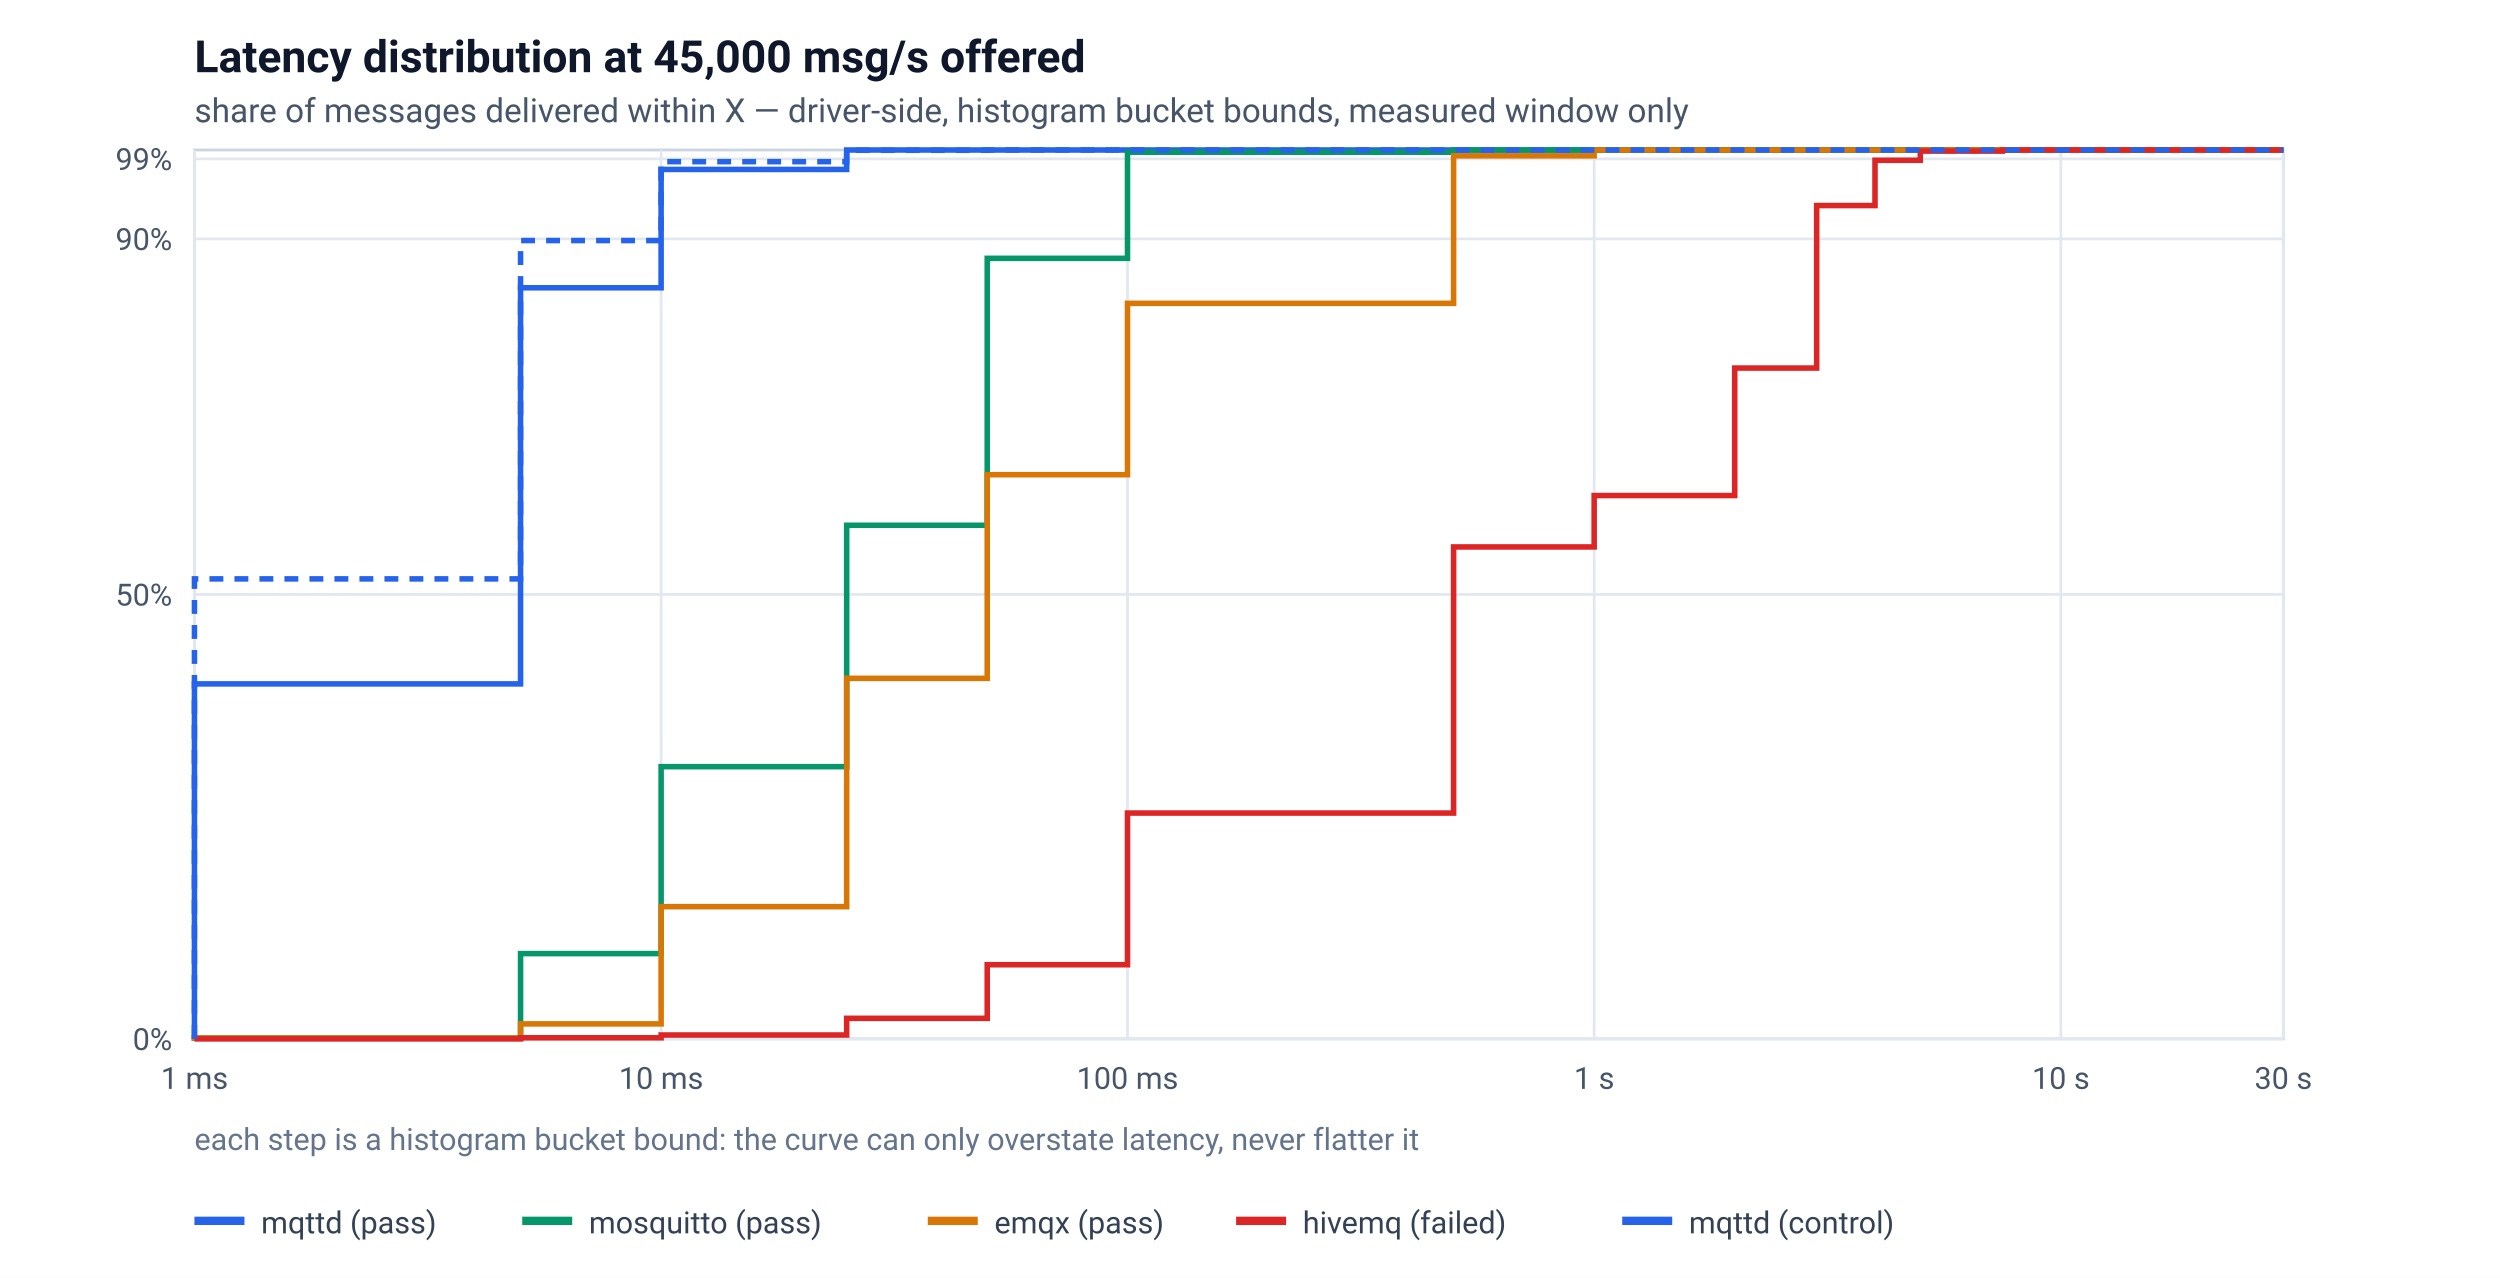
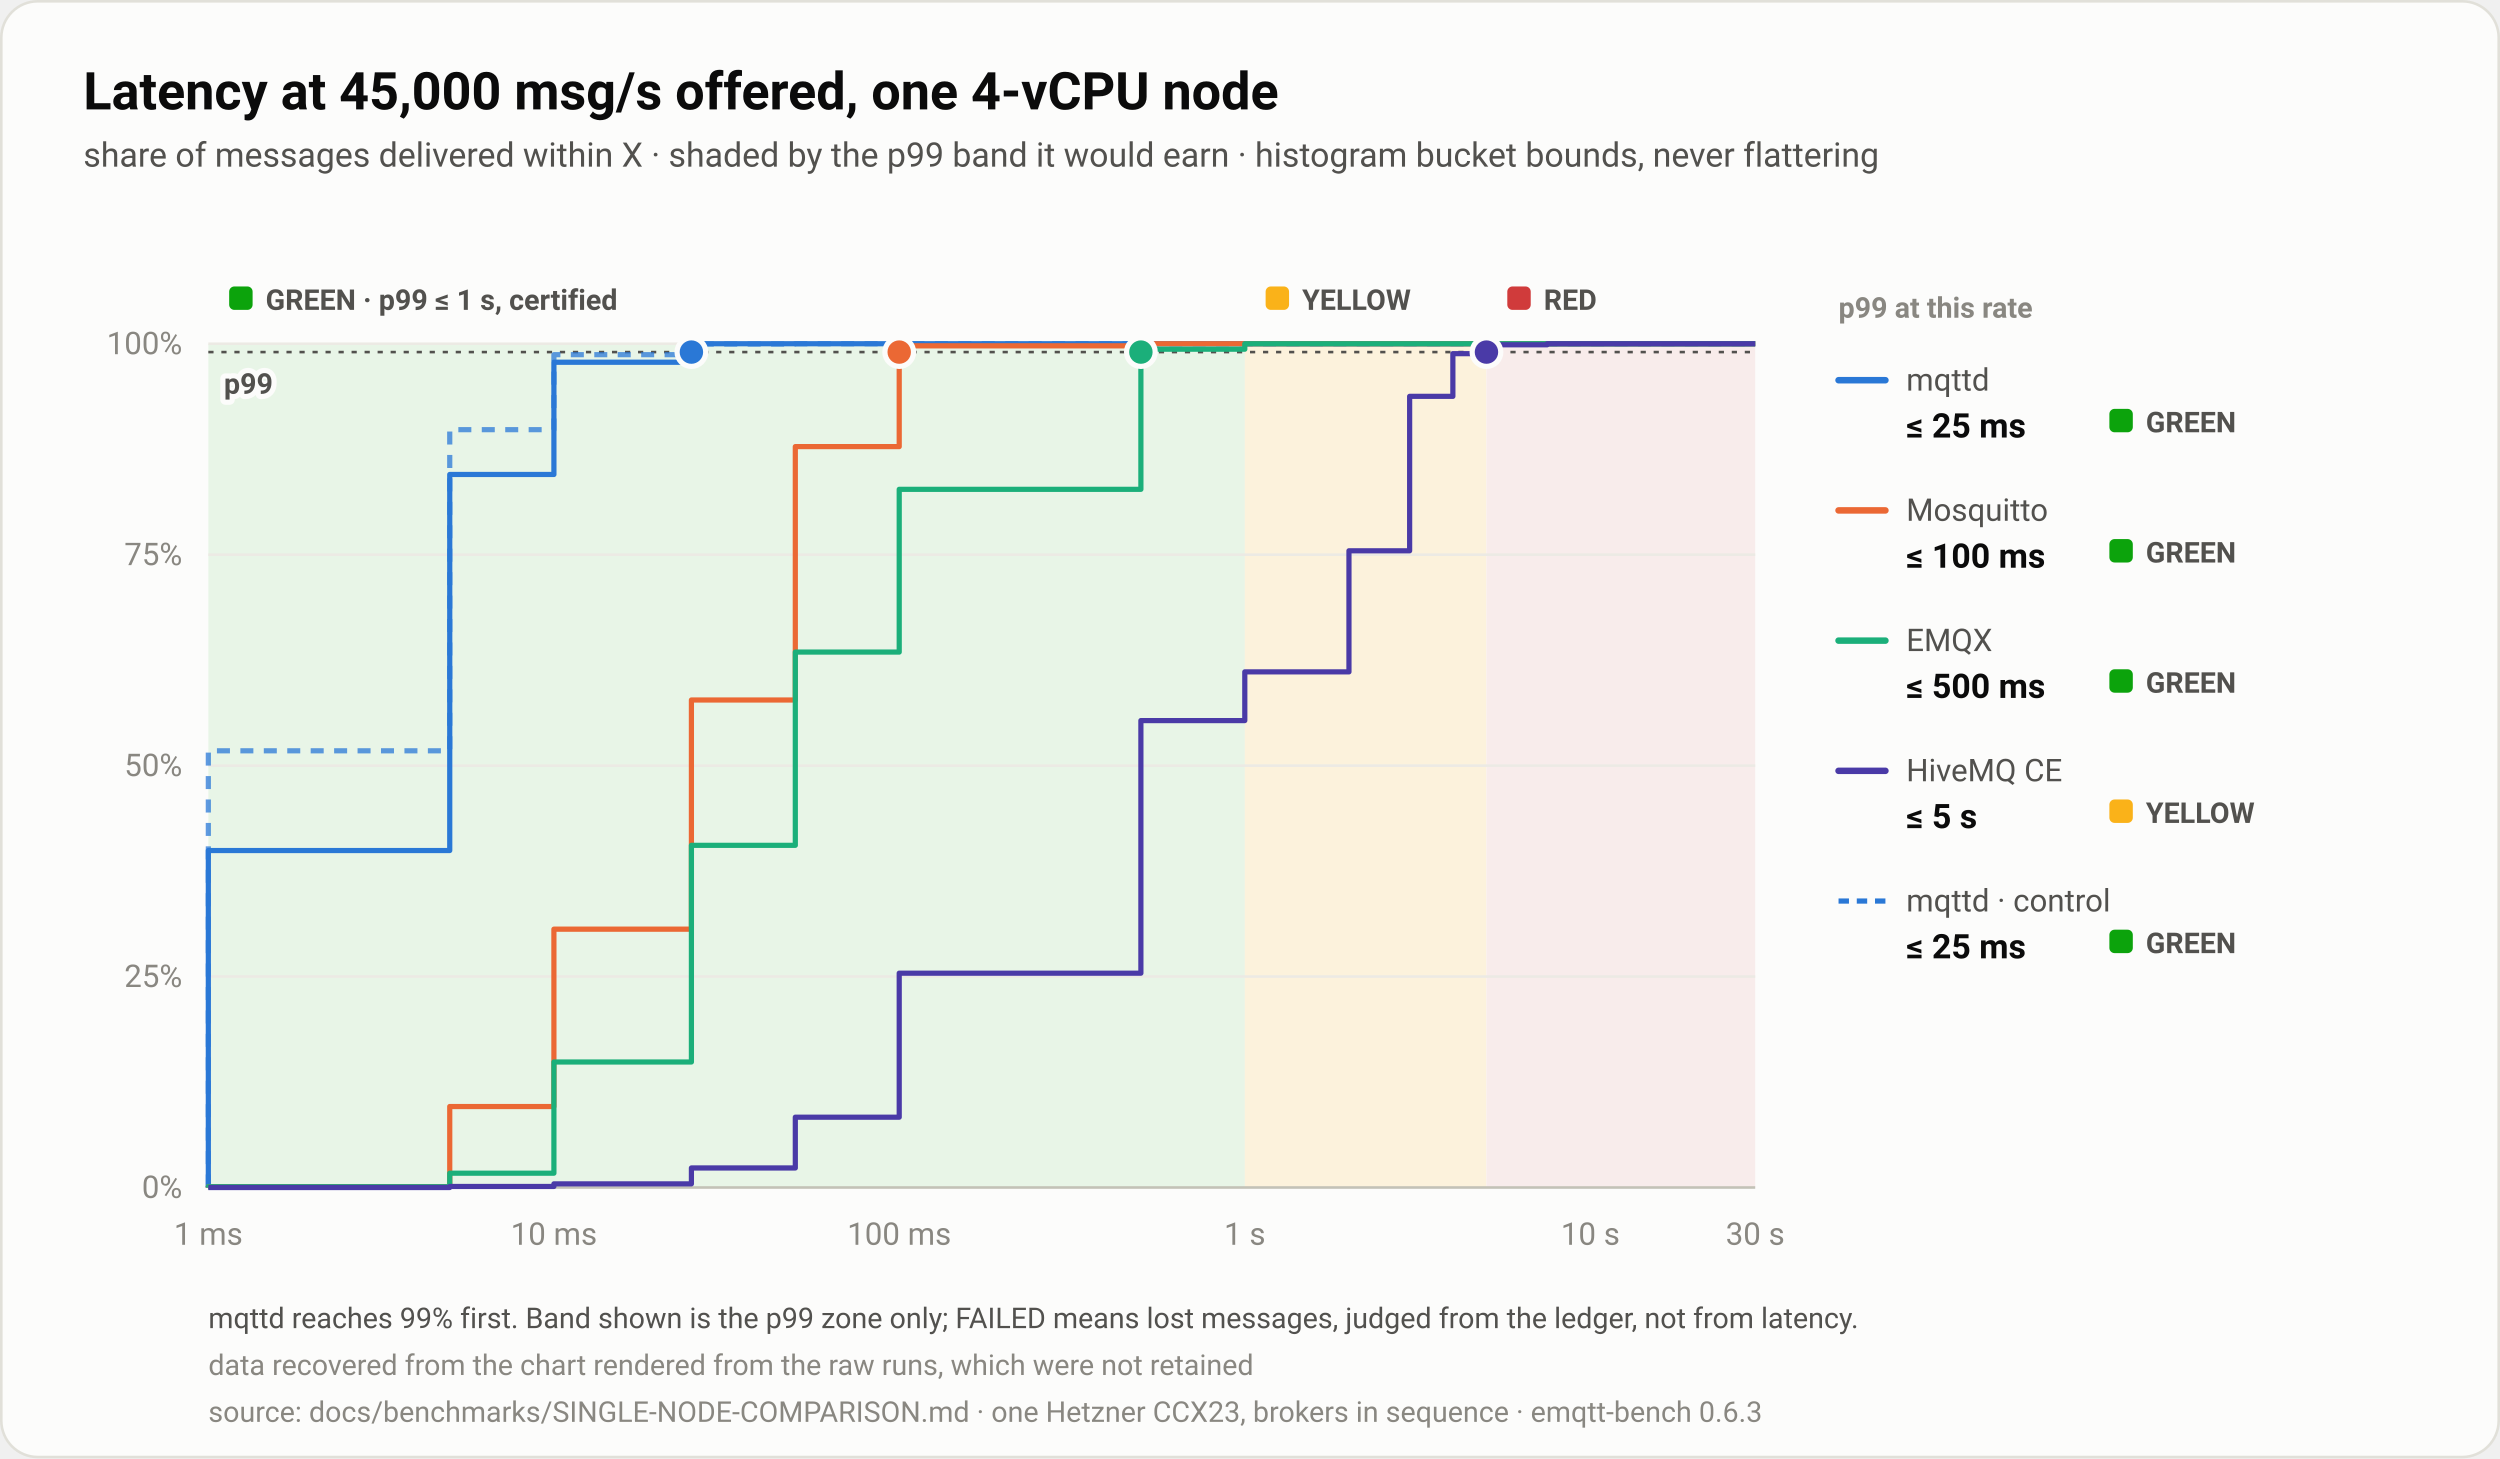
- <svg xmlns="http://www.w3.org/2000/svg" viewBox="0 0 900 460" width="900" height="460" font-family="system-ui,-apple-system,Segoe UI,Roboto,sans-serif" role="img" aria-label="Latency distribution at 45,000 msg/s offered">
-   <rect width="900" height="460" fill="#ffffff" />
-   <text x="70" y="26" font-size="16" font-weight="600" fill="#0f172a">Latency distribution at 45,000 msg/s offered</text>
-   <text x="70" y="44" font-size="12" fill="#475569">share of messages delivered within X — driver-side, histogram bucket bounds, measured window only</text>
-   <rect x="70" y="54" width="752" height="320" fill="none" stroke="#cbd5e1" />
-   <line x1="70.0" y1="54" x2="70.0" y2="374" stroke="#e2e8f0" />
-   <text x="70.0" y="392" font-size="11" fill="#475569" text-anchor="middle">1 ms</text>
-   <line x1="238.0" y1="54" x2="238.0" y2="374" stroke="#e2e8f0" />
-   <text x="238.0" y="392" font-size="11" fill="#475569" text-anchor="middle">10 ms</text>
-   <line x1="405.9" y1="54" x2="405.9" y2="374" stroke="#e2e8f0" />
-   <text x="405.9" y="392" font-size="11" fill="#475569" text-anchor="middle">100 ms</text>
-   <line x1="573.9" y1="54" x2="573.9" y2="374" stroke="#e2e8f0" />
-   <text x="573.9" y="392" font-size="11" fill="#475569" text-anchor="middle">1 s</text>
-   <line x1="741.9" y1="54" x2="741.9" y2="374" stroke="#e2e8f0" />
-   <text x="741.9" y="392" font-size="11" fill="#475569" text-anchor="middle">10 s</text>
-   <line x1="822.0" y1="54" x2="822.0" y2="374" stroke="#e2e8f0" />
-   <text x="822.0" y="392" font-size="11" fill="#475569" text-anchor="middle">30 s</text>
-   <line x1="70" y1="374.0" x2="822" y2="374.0" stroke="#e2e8f0" />
-   <text x="62" y="378.0" font-size="11" fill="#475569" text-anchor="end">0%</text>
-   <line x1="70" y1="214.0" x2="822" y2="214.0" stroke="#e2e8f0" />
-   <text x="62" y="218.0" font-size="11" fill="#475569" text-anchor="end">50%</text>
-   <line x1="70" y1="86.0" x2="822" y2="86.0" stroke="#e2e8f0" />
-   <text x="62" y="90.0" font-size="11" fill="#475569" text-anchor="end">90%</text>
-   <line x1="70" y1="57.2" x2="822" y2="57.2" stroke="#e2e8f0" />
-   <text x="62" y="61.2" font-size="11" fill="#475569" text-anchor="end">99%</text>
-   <path d="M70.0,374.0 L70.0,246.2 L187.4,246.2 L187.4,103.6 L238.0,103.6 L238.0,61.0 L304.8,61.0 L304.8,54.0 L355.4,54.0 L355.4,54.0 L405.9,54.0 L405.9,54.0 L523.3,54.0 L523.3,54.0 L573.9,54.0 L573.9,54.0 L624.5,54.0 L624.5,54.0 L654.0,54.0 L654.0,54.0 L675.0,54.0 L675.0,54.0 L691.3,54.0 L691.3,54.0 L720.9,54.0 L720.9,54.0 L741.9,54.0 L741.9,54.0 L771.4,54.0 L771.4,54.0 L792.4,54.0 L792.4,54.0 L808.7,54.0 L808.7,54.0 L822.0,54.0 L822.0,54.0" fill="none" stroke="#2563eb" stroke-width="2" />
-   <path d="M70.0,374.0 L70.0,373.7 L187.4,373.7 L187.4,343.3 L238.0,343.3 L238.0,276.0 L304.8,276.0 L304.8,189.1 L355.4,189.1 L355.4,93.0 L405.9,93.0 L405.9,54.8 L523.3,54.8 L523.3,54.0 L573.9,54.0 L573.9,54.0 L624.5,54.0 L624.5,54.0 L654.0,54.0 L654.0,54.0 L675.0,54.0 L675.0,54.0 L691.3,54.0 L691.3,54.0 L720.9,54.0 L720.9,54.0 L741.9,54.0 L741.9,54.0 L771.4,54.0 L771.4,54.0 L792.4,54.0 L792.4,54.0 L808.7,54.0 L808.7,54.0 L822.0,54.0 L822.0,54.0" fill="none" stroke="#059669" stroke-width="2" />
-   <path d="M70.0,374.0 L70.0,373.7 L187.4,373.7 L187.4,368.6 L238.0,368.6 L238.0,326.4 L304.8,326.4 L304.8,244.2 L355.4,244.2 L355.4,170.9 L405.9,170.9 L405.9,109.2 L523.3,109.2 L523.3,56.1 L573.9,56.1 L573.9,54.0 L624.5,54.0 L624.5,54.0 L654.0,54.0 L654.0,54.0 L675.0,54.0 L675.0,54.0 L691.3,54.0 L691.3,54.0 L720.9,54.0 L720.9,54.0 L741.9,54.0 L741.9,54.0 L771.4,54.0 L771.4,54.0 L792.4,54.0 L792.4,54.0 L808.7,54.0 L808.7,54.0 L822.0,54.0 L822.0,54.0" fill="none" stroke="#d97706" stroke-width="2" />
-   <path d="M70.0,374.0 L70.0,374.0 L187.4,374.0 L187.4,373.6 L238.0,373.6 L238.0,372.6 L304.8,372.6 L304.8,366.6 L355.4,366.6 L355.4,347.3 L405.9,347.3 L405.9,292.7 L523.3,292.7 L523.3,196.9 L573.9,196.9 L573.9,178.4 L624.5,178.4 L624.5,132.5 L654.0,132.5 L654.0,74.0 L675.0,74.0 L675.0,57.7 L691.3,57.7 L691.3,54.4 L720.9,54.4 L720.9,54.0 L741.9,54.0 L741.9,54.0 L771.4,54.0 L771.4,54.0 L792.4,54.0 L792.4,54.0 L808.7,54.0 L808.7,54.0 L822.0,54.0 L822.0,54.0" fill="none" stroke="#dc2626" stroke-width="2" />
-   <path d="M70.0,374.0 L70.0,208.4 L187.4,208.4 L187.4,86.6 L238.0,86.6 L238.0,58.2 L304.8,58.2 L304.8,54.1 L355.4,54.1 L355.4,54.0 L405.9,54.0 L405.9,54.0 L523.3,54.0 L523.3,54.0 L573.9,54.0 L573.9,54.0 L624.5,54.0 L624.5,54.0 L654.0,54.0 L654.0,54.0 L675.0,54.0 L675.0,54.0 L691.3,54.0 L691.3,54.0 L720.9,54.0 L720.9,54.0 L741.9,54.0 L741.9,54.0 L771.4,54.0 L771.4,54.0 L792.4,54.0 L792.4,54.0 L808.7,54.0 L808.7,54.0 L822.0,54.0 L822.0,54.0" fill="none" stroke="#2563eb" stroke-width="2" stroke-dasharray="5 4" />
-   <rect x="70" y="438" width="18" height="3" fill="#2563eb" />
-   <text x="94" y="444" font-size="11" fill="#334155">mqttd (pass)</text>
-   <rect x="188" y="438" width="18" height="3" fill="#059669" />
-   <text x="212" y="444" font-size="11" fill="#334155">mosquitto (pass)</text>
-   <rect x="334" y="438" width="18" height="3" fill="#d97706" />
-   <text x="358" y="444" font-size="11" fill="#334155">emqx (pass)</text>
-   <rect x="445" y="438" width="18" height="3" fill="#dc2626" />
-   <text x="469" y="444" font-size="11" fill="#334155">hivemq (failed)</text>
-   <rect x="584" y="438" width="18" height="3" fill="#2563eb" />
-   <text x="608" y="444" font-size="11" fill="#334155">mqttd (control)</text>
-   <text x="70" y="414" font-size="11" fill="#64748b">each step is a histogram bucket bound: the curve can only overstate latency, never flatter it</text>
+ <svg xmlns="http://www.w3.org/2000/svg" viewBox="0 0 960 560" width="960" height="560" role="img" aria-labelledby="t d">
+   <style>text{font-family:system-ui,-apple-system,"Segoe UI",Roboto,sans-serif;font-kerning:normal}.num{font-variant-numeric:tabular-nums}.f-surface{fill:#fcfcfb}.k-surface{stroke:#fcfcfb}.f-border{fill:#e1e0d9}.k-border{stroke:#e1e0d9}.f-ink{fill:#0b0b0b}.k-ink{stroke:#0b0b0b}.f-ink2{fill:#52514e}.k-ink2{stroke:#52514e}.f-muted{fill:#898781}.k-muted{stroke:#898781}.f-grid{fill:#eceae4}.k-grid{stroke:#eceae4}.f-axis{fill:#c3c2b7}.k-axis{stroke:#c3c2b7}.f-good{fill:#0ca30c}.k-good{stroke:#0ca30c}.f-warn{fill:#fab219}.k-warn{stroke:#fab219}.f-crit{fill:#d03b3b}.k-crit{stroke:#d03b3b}.f-ghost{fill:#898781}.k-ghost{stroke:#898781}.f-s1{fill:#2a78d6}.k-s1{stroke:#2a78d6}.f-s2{fill:#eb6834}.k-s2{stroke:#eb6834}.f-s3{fill:#1baf7a}.k-s3{stroke:#1baf7a}.f-s4{fill:#4a3aa7}.k-s4{stroke:#4a3aa7}@media (prefers-color-scheme:dark){.f-surface{fill:#1a1a19}.k-surface{stroke:#1a1a19}.f-border{fill:#2c2c2a}.k-border{stroke:#2c2c2a}.f-ink{fill:#ffffff}.k-ink{stroke:#ffffff}.f-ink2{fill:#c3c2b7}.k-ink2{stroke:#c3c2b7}.f-muted{fill:#898781}.k-muted{stroke:#898781}.f-grid{fill:#262624}.k-grid{stroke:#262624}.f-axis{fill:#383835}.k-axis{stroke:#383835}.f-good{fill:#0ca30c}.k-good{stroke:#0ca30c}.f-warn{fill:#fab219}.k-warn{stroke:#fab219}.f-crit{fill:#d03b3b}.k-crit{stroke:#d03b3b}.f-ghost{fill:#6f6e69}.k-ghost{stroke:#6f6e69}.f-s1{fill:#3987e5}.k-s1{stroke:#3987e5}.f-s2{fill:#d95926}.k-s2{stroke:#d95926}.f-s3{fill:#199e70}.k-s3{stroke:#199e70}.f-s4{fill:#9085e9}.k-s4{stroke:#9085e9}}</style>
+   <rect x="0.5" y="0.5" width="959" height="559" rx="14" class="f-surface k-border" />
+   <text x="32" y="42" font-size="20" font-weight="650" class="f-ink">Latency at 45,000 msg/s offered, one 4-vCPU node</text>
+   <text x="32" y="64" font-size="13" class="f-ink2">share of messages delivered within X · shaded by the p99 band it would earn · histogram bucket bounds, never flattering</text>
+   <rect x="80.0" y="132" width="398.0" height="324" class="f-good" fill-opacity="0.08" />
+   <rect x="88.0" y="110.0" width="9" height="9" rx="2" class="f-good" />
+   <text x="102.0" y="119.0" font-size="11" font-weight="600" text-anchor="start" class="f-ink2">GREEN · p99 ≤ 1 s, certified</text>
+   <rect x="478.0" y="132" width="92.7" height="324" class="f-warn" fill-opacity="0.14" />
+   <rect x="486.0" y="110.0" width="9" height="9" rx="2" class="f-warn" />
+   <text x="500.0" y="119.0" font-size="11" font-weight="600" text-anchor="start" class="f-ink2">YELLOW</text>
+   <rect x="570.8" y="132" width="103.2" height="324" class="f-crit" fill-opacity="0.08" />
+   <rect x="578.8" y="110.0" width="9" height="9" rx="2" class="f-crit" />
+   <text x="592.8" y="119.0" font-size="11" font-weight="600" text-anchor="start" class="f-ink2">RED</text>
+   <line x1="80.0" y1="456.0" x2="674.0" y2="456.0" class="k-axis" stroke-width="1" />
+   <text x="70.0" y="460.0" font-size="12" text-anchor="end" class="f-muted num">0%</text>
+   <line x1="80.0" y1="375.0" x2="674.0" y2="375.0" class="k-grid" stroke-width="1" />
+   <text x="70.0" y="379.0" font-size="12" text-anchor="end" class="f-muted num">25%</text>
+   <line x1="80.0" y1="294.0" x2="674.0" y2="294.0" class="k-grid" stroke-width="1" />
+   <text x="70.0" y="298.0" font-size="12" text-anchor="end" class="f-muted num">50%</text>
+   <line x1="80.0" y1="213.0" x2="674.0" y2="213.0" class="k-grid" stroke-width="1" />
+   <text x="70.0" y="217.0" font-size="12" text-anchor="end" class="f-muted num">75%</text>
+   <line x1="80.0" y1="132.0" x2="674.0" y2="132.0" class="k-grid" stroke-width="1" />
+   <text x="70.0" y="136.0" font-size="12" text-anchor="end" class="f-muted num">100%</text>
+   <text x="80.0" y="478.0" font-size="12" text-anchor="middle" class="f-muted">1 ms</text>
+   <text x="212.7" y="478.0" font-size="12" text-anchor="middle" class="f-muted">10 ms</text>
+   <text x="345.3" y="478.0" font-size="12" text-anchor="middle" class="f-muted">100 ms</text>
+   <text x="478.0" y="478.0" font-size="12" text-anchor="middle" class="f-muted">1 s</text>
+   <text x="610.7" y="478.0" font-size="12" text-anchor="middle" class="f-muted">10 s</text>
+   <text x="674.0" y="478.0" font-size="12" text-anchor="middle" class="f-muted">30 s</text>
+   <line x1="80.0" y1="135.2" x2="674.0" y2="135.2" class="k-ink2" stroke-width="1" stroke-dasharray="2 3" />
+   <text x="86.0" y="151.2" font-size="11" font-weight="600" text-anchor="start" class="f-ink2 k-surface" stroke-width="4" paint-order="stroke" stroke-linejoin="round">p99</text>
+   <path d="M80.0,456.0 L80.0,456.0 L80.0,288.3 L172.7,288.3 L172.7,165.0 L212.7,165.0 L212.7,136.2 L265.5,136.2 L265.5,132.1 L305.4,132.1 L305.4,132.0 L345.3,132.0 L345.3,132.0 L438.1,132.0 L438.1,132.0 L478.0,132.0 L478.0,132.0 L518.0,132.0 L518.0,132.0 L541.3,132.0 L541.3,132.0 L557.9,132.0 L557.9,132.0 L570.8,132.0 L570.8,132.0 L594.1,132.0 L594.1,132.0 L610.7,132.0 L610.7,132.0 L634.1,132.0 L634.1,132.0 L650.6,132.0 L650.6,132.0 L663.5,132.0 L663.5,132.0 L674.0,132.0 L674.0,132.0 L674.0,132.0" fill="none" class="k-s1" stroke-width="2" stroke-linejoin="round" stroke-dasharray="5 4" stroke-opacity="0.75" />
+   <path d="M80.0,456.0 L80.0,456.0 L80.0,326.6 L172.7,326.6 L172.7,182.2 L212.7,182.2 L212.7,139.1 L265.5,139.1 L265.5,132.0 L305.4,132.0 L305.4,132.0 L345.3,132.0 L345.3,132.0 L438.1,132.0 L438.1,132.0 L478.0,132.0 L478.0,132.0 L518.0,132.0 L518.0,132.0 L541.3,132.0 L541.3,132.0 L557.9,132.0 L557.9,132.0 L570.8,132.0 L570.8,132.0 L594.1,132.0 L594.1,132.0 L610.7,132.0 L610.7,132.0 L634.1,132.0 L634.1,132.0 L650.6,132.0 L650.6,132.0 L663.5,132.0 L663.5,132.0 L674.0,132.0 L674.0,132.0 L674.0,132.0" fill="none" class="k-s1" stroke-width="2" stroke-linejoin="round" />
+   <path d="M80.0,456.0 L80.0,456.0 L80.0,455.7 L172.7,455.7 L172.7,424.9 L212.7,424.9 L212.7,356.8 L265.5,356.8 L265.5,268.8 L305.4,268.8 L305.4,171.5 L345.3,171.5 L345.3,132.8 L438.1,132.8 L438.1,132.0 L478.0,132.0 L478.0,132.0 L518.0,132.0 L518.0,132.0 L541.3,132.0 L541.3,132.0 L557.9,132.0 L557.9,132.0 L570.8,132.0 L570.8,132.0 L594.1,132.0 L594.1,132.0 L610.7,132.0 L610.7,132.0 L634.1,132.0 L634.1,132.0 L650.6,132.0 L650.6,132.0 L663.5,132.0 L663.5,132.0 L674.0,132.0 L674.0,132.0 L674.0,132.0" fill="none" class="k-s2" stroke-width="2" stroke-linejoin="round" />
+   <path d="M80.0,456.0 L80.0,456.0 L80.0,455.7 L172.7,455.7 L172.7,450.5 L212.7,450.5 L212.7,407.8 L265.5,407.8 L265.5,324.6 L305.4,324.6 L305.4,250.4 L345.3,250.4 L345.3,187.9 L438.1,187.9 L438.1,134.1 L478.0,134.1 L478.0,132.0 L518.0,132.0 L518.0,132.0 L541.3,132.0 L541.3,132.0 L557.9,132.0 L557.9,132.0 L570.8,132.0 L570.8,132.0 L594.1,132.0 L594.1,132.0 L610.7,132.0 L610.7,132.0 L634.1,132.0 L634.1,132.0 L650.6,132.0 L650.6,132.0 L663.5,132.0 L663.5,132.0 L674.0,132.0 L674.0,132.0 L674.0,132.0" fill="none" class="k-s3" stroke-width="2" stroke-linejoin="round" />
+   <path d="M80.0,456.0 L80.0,456.0 L80.0,456.0 L172.7,456.0 L172.7,455.6 L212.7,455.6 L212.7,454.6 L265.5,454.6 L265.5,448.5 L305.4,448.5 L305.4,429.0 L345.3,429.0 L345.3,373.7 L438.1,373.7 L438.1,276.7 L478.0,276.7 L478.0,258.0 L518.0,258.0 L518.0,211.5 L541.3,211.5 L541.3,152.2 L557.9,152.2 L557.9,135.8 L570.8,135.8 L570.8,132.4 L594.1,132.4 L594.1,132.0 L610.7,132.0 L610.7,132.0 L634.1,132.0 L634.1,132.0 L650.6,132.0 L650.6,132.0 L663.5,132.0 L663.5,132.0 L674.0,132.0 L674.0,132.0 L674.0,132.0" fill="none" class="k-s4" stroke-width="2" stroke-linejoin="round" />
+   <circle cx="265.5" cy="135.2" r="5.5" class="f-s1 k-surface" stroke-width="2" />
+   <circle cx="345.3" cy="135.2" r="5.5" class="f-s2 k-surface" stroke-width="2" />
+   <circle cx="438.1" cy="135.2" r="5.5" class="f-s3 k-surface" stroke-width="2" />
+   <circle cx="570.8" cy="135.2" r="5.5" class="f-s4 k-surface" stroke-width="2" />
+   <text x="706.0" y="122.0" font-size="11" font-weight="600" text-anchor="start" class="f-muted">p99 at this rate</text>
+   <line x1="706.0" y1="146.0" x2="724.0" y2="146.0" class="k-s1" stroke-width="2.5" stroke-linecap="round" />
+   <text x="732.0" y="150.0" font-size="12" text-anchor="start" class="f-ink2">mqttd</text>
+   <text x="732.0" y="168.0" font-size="13" font-weight="650" text-anchor="start" class="f-ink num">≤ 25 ms</text>
+   <rect x="810.0" y="157.0" width="9" height="9" rx="2" class="f-good" />
+   <text x="824.0" y="166.0" font-size="11" font-weight="600" text-anchor="start" class="f-ink2">GREEN</text>
+   <line x1="706.0" y1="196.0" x2="724.0" y2="196.0" class="k-s2" stroke-width="2.5" stroke-linecap="round" />
+   <text x="732.0" y="200.0" font-size="12" text-anchor="start" class="f-ink2">Mosquitto</text>
+   <text x="732.0" y="218.0" font-size="13" font-weight="650" text-anchor="start" class="f-ink num">≤ 100 ms</text>
+   <rect x="810.0" y="207.0" width="9" height="9" rx="2" class="f-good" />
+   <text x="824.0" y="216.0" font-size="11" font-weight="600" text-anchor="start" class="f-ink2">GREEN</text>
+   <line x1="706.0" y1="246.0" x2="724.0" y2="246.0" class="k-s3" stroke-width="2.5" stroke-linecap="round" />
+   <text x="732.0" y="250.0" font-size="12" text-anchor="start" class="f-ink2">EMQX</text>
+   <text x="732.0" y="268.0" font-size="13" font-weight="650" text-anchor="start" class="f-ink num">≤ 500 ms</text>
+   <rect x="810.0" y="257.0" width="9" height="9" rx="2" class="f-good" />
+   <text x="824.0" y="266.0" font-size="11" font-weight="600" text-anchor="start" class="f-ink2">GREEN</text>
+   <line x1="706.0" y1="296.0" x2="724.0" y2="296.0" class="k-s4" stroke-width="2.5" stroke-linecap="round" />
+   <text x="732.0" y="300.0" font-size="12" text-anchor="start" class="f-ink2">HiveMQ CE</text>
+   <text x="732.0" y="318.0" font-size="13" font-weight="650" text-anchor="start" class="f-ink num">≤ 5 s</text>
+   <rect x="810.0" y="307.0" width="9" height="9" rx="2" class="f-warn" />
+   <text x="824.0" y="316.0" font-size="11" font-weight="600" text-anchor="start" class="f-ink2">YELLOW</text>
+   <line x1="706.0" y1="346.0" x2="724.0" y2="346.0" class="k-s1" stroke-width="2" stroke-dasharray="4 3" />
+   <text x="732.0" y="350.0" font-size="12" text-anchor="start" class="f-ink2">mqttd · control</text>
+   <text x="732.0" y="368.0" font-size="13" font-weight="650" text-anchor="start" class="f-ink num">≤ 25 ms</text>
+   <rect x="810.0" y="357.0" width="9" height="9" rx="2" class="f-good" />
+   <text x="824.0" y="366.0" font-size="11" font-weight="600" text-anchor="start" class="f-ink2">GREEN</text>
+   <text x="80.0" y="510.0" font-size="11" text-anchor="start" class="f-ink2">mqttd reaches 99% first. Band shown is the p99 zone only; FAILED means lost messages, judged from the ledger, not from latency.</text>
+   <text x="80.0" y="528.0" font-size="11" text-anchor="start" class="f-muted">data recovered from the chart rendered from the raw runs, which were not retained</text>
+   <text x="80.0" y="546.0" font-size="11" text-anchor="start" class="f-muted">source: docs/benchmarks/SINGLE-NODE-COMPARISON.md · one Hetzner CCX23, brokers in sequence · emqtt-bench 0.6.3</text>
</svg>
